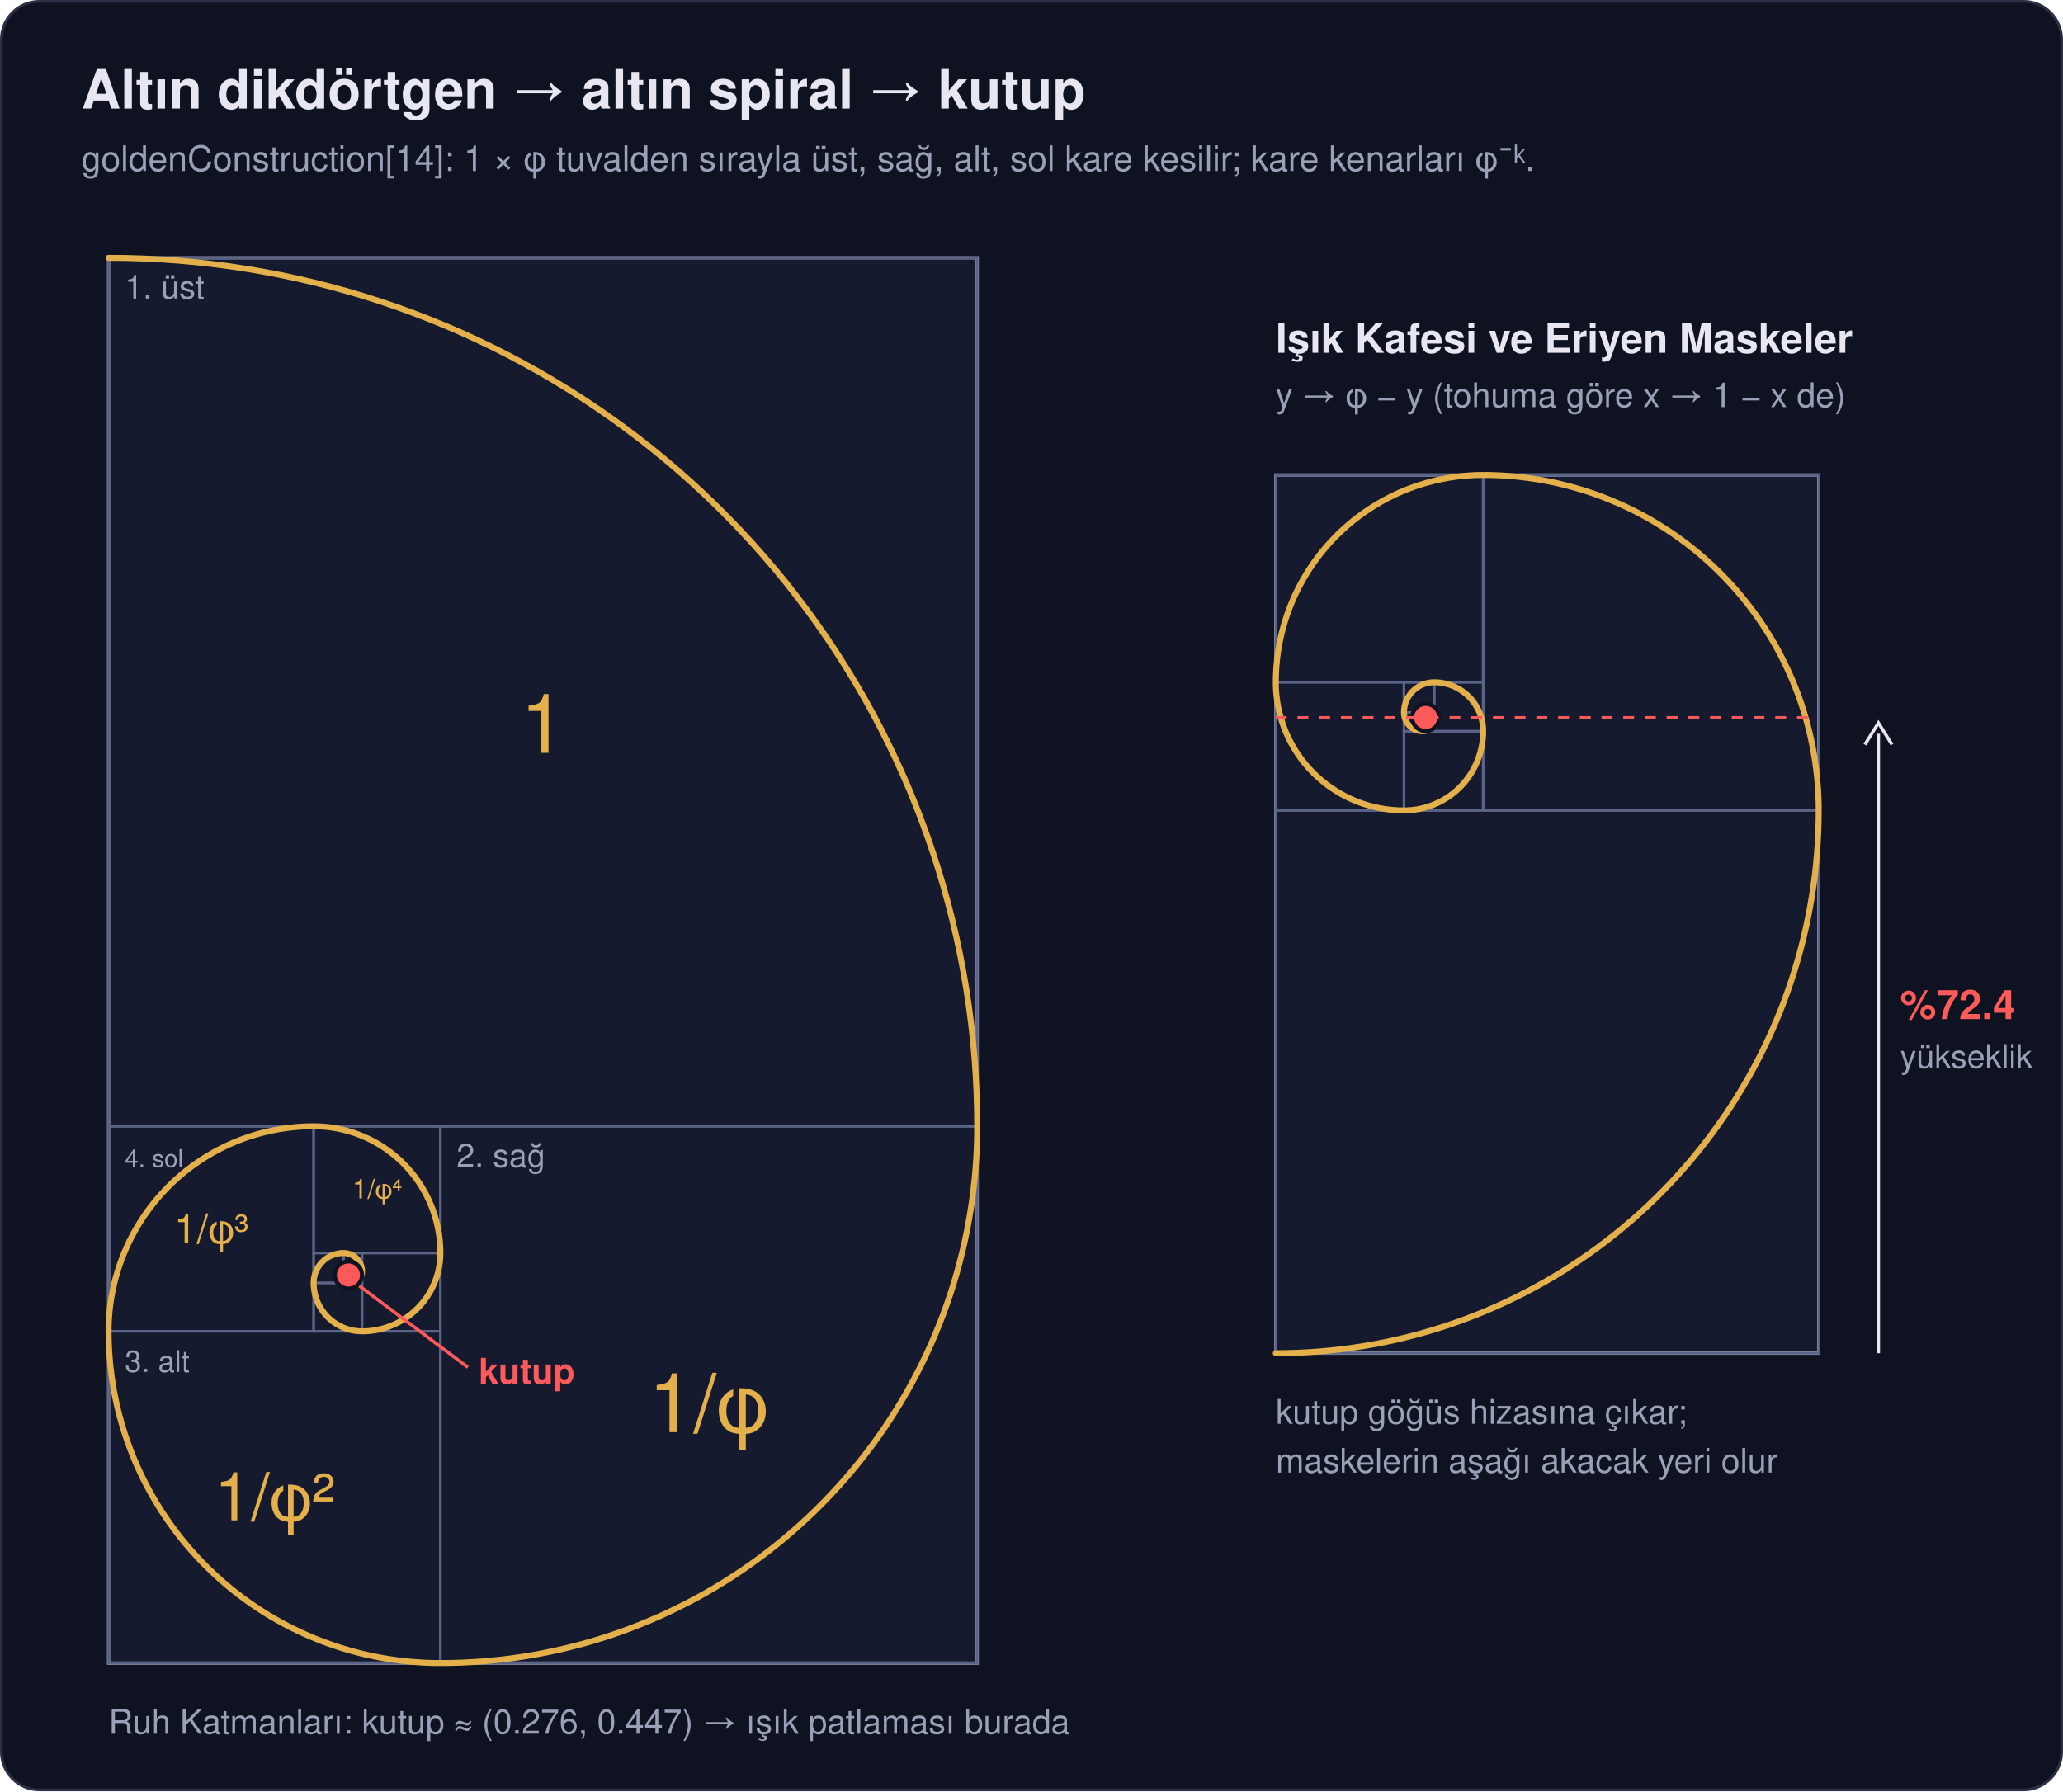
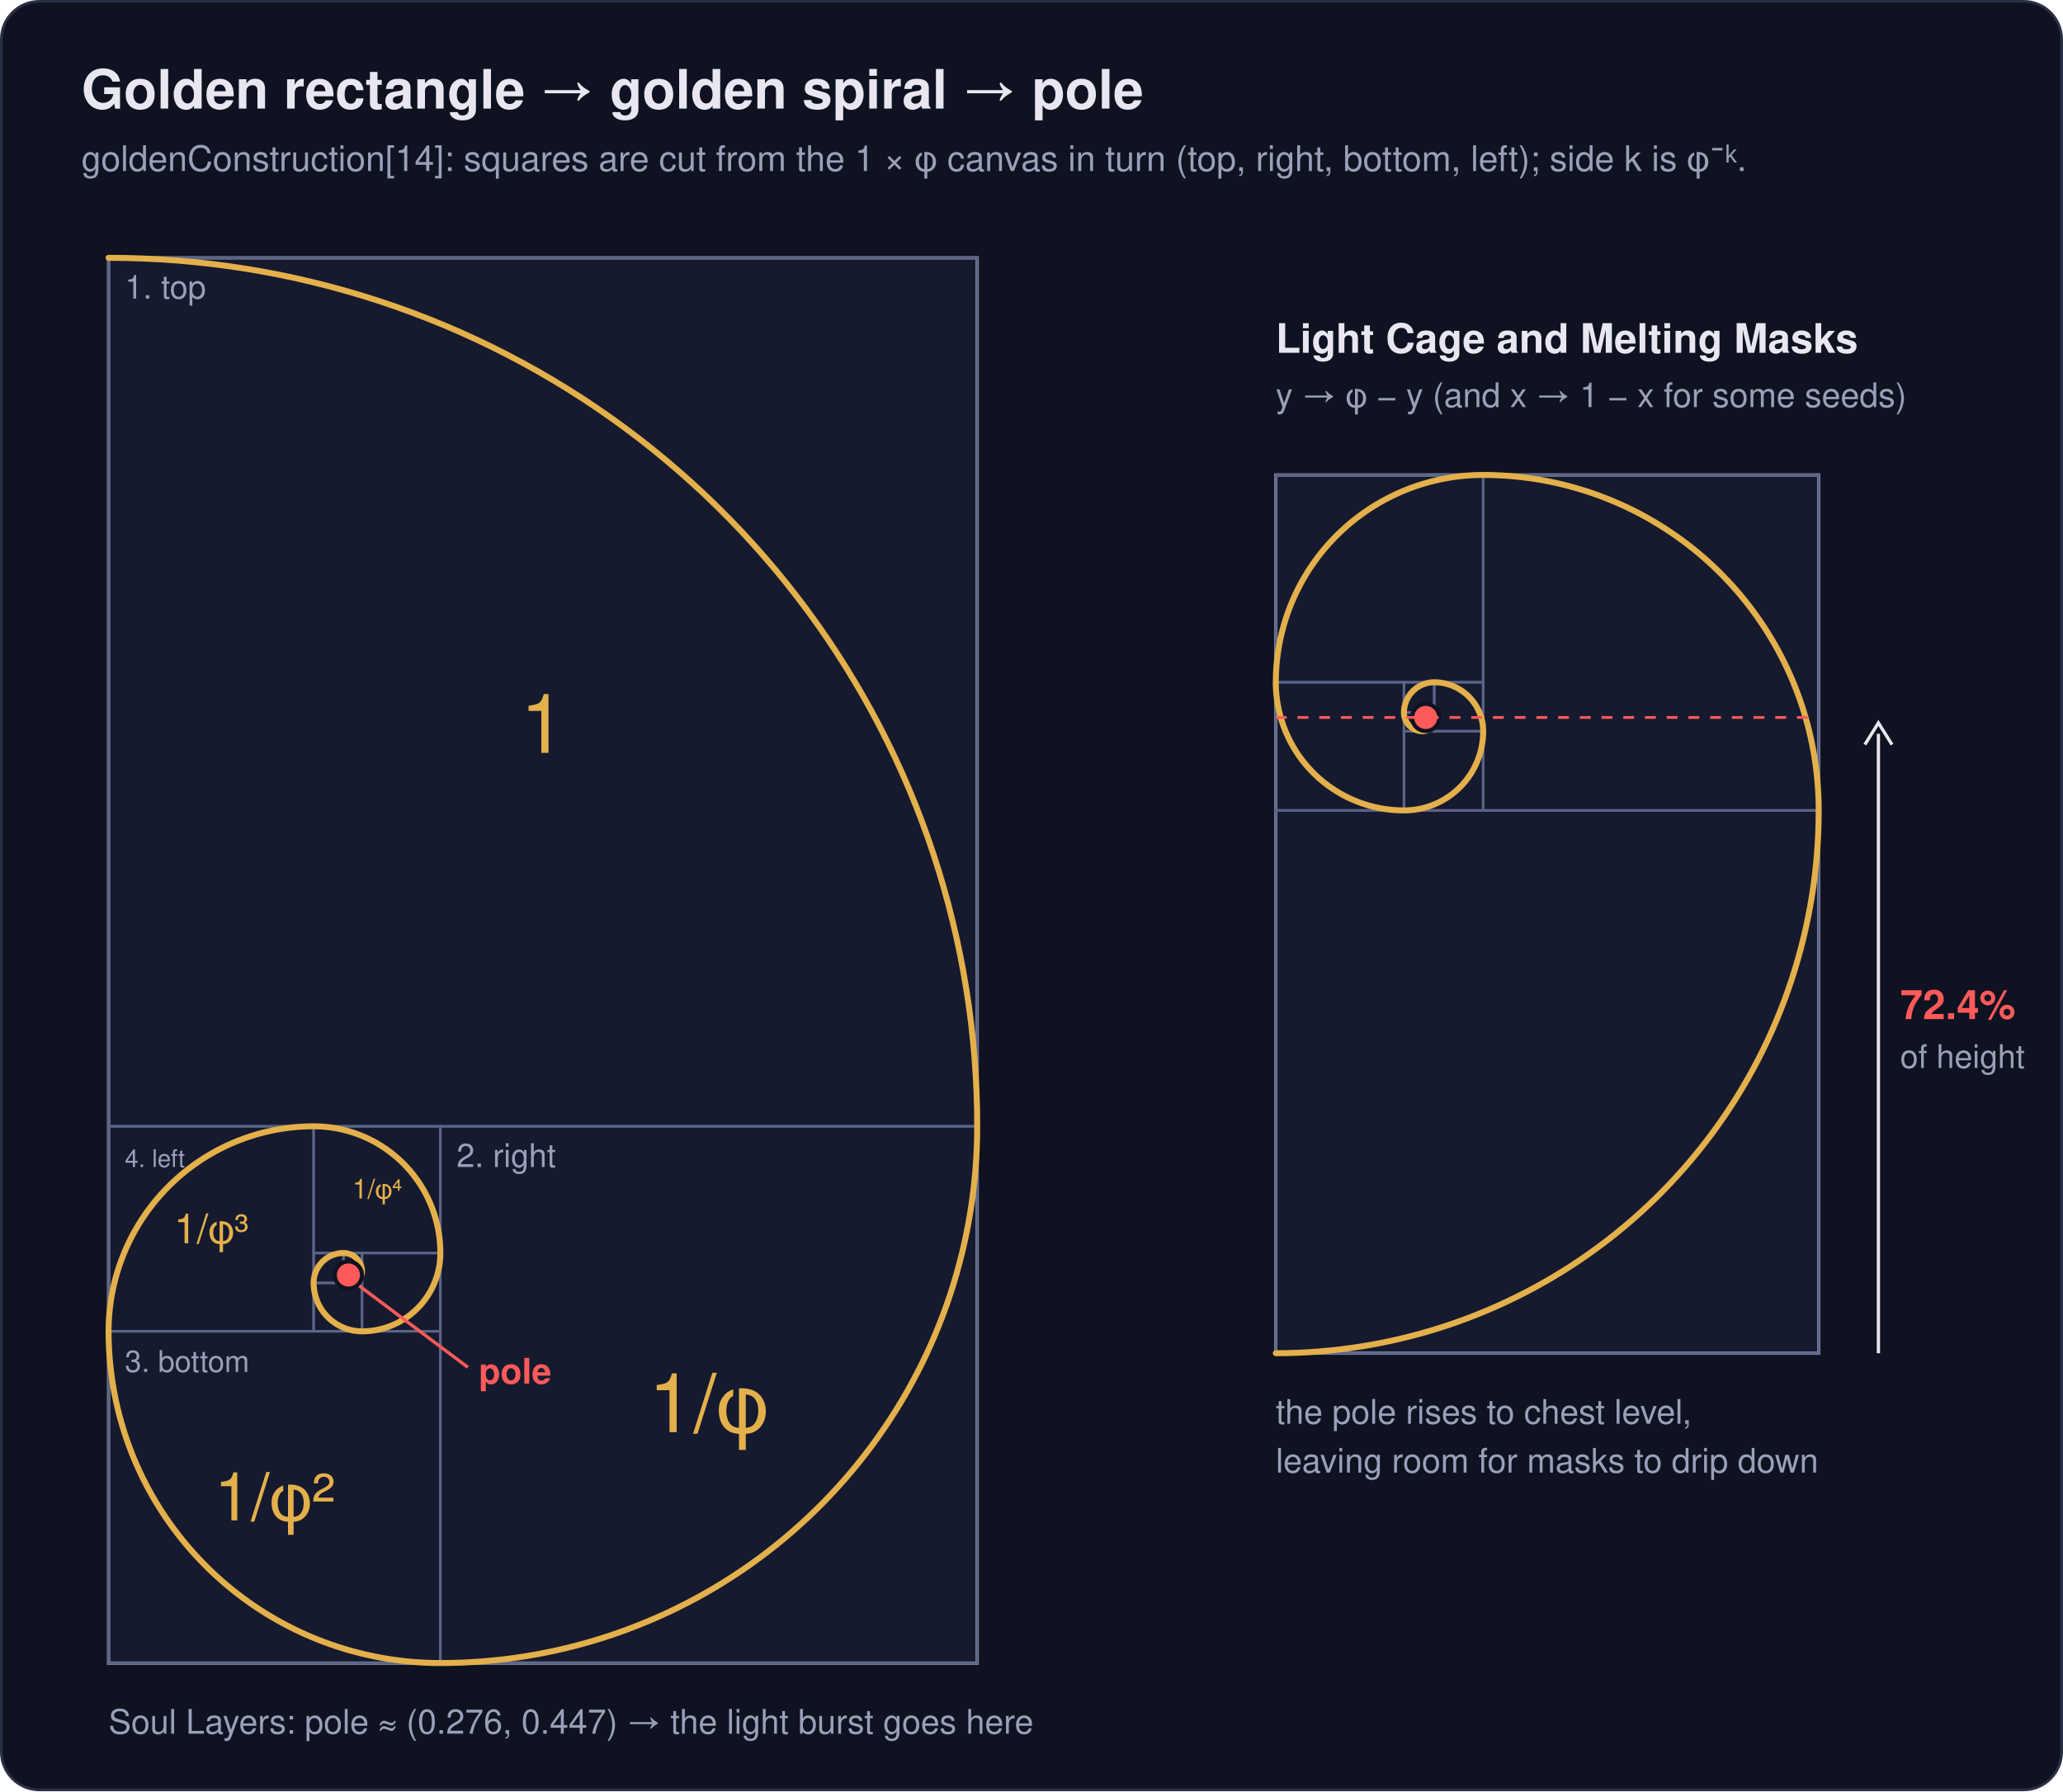
<svg xmlns="http://www.w3.org/2000/svg" width="760" height="660" viewBox="0 0 760 660" font-family="-apple-system, 'Segoe UI', Helvetica, Arial, sans-serif">
  <rect x="0.5" y="0.5" width="759" height="659" rx="14" fill="#0f1220" stroke="#2a2f45" />
-   <text x="30.0" y="40.0" font-size="20" fill="#e8e6f0" text-anchor="start" font-weight="600">Altın dikdörtgen → altın spiral → kutup</text>
-   <text x="30.0" y="63.0" font-size="13" fill="#9aa0b8" text-anchor="start">goldenConstruction[14]: 1 × φ tuvalden sırayla üst, sağ, alt, sol kare kesilir; kare kenarları φ⁻ᵏ.</text>
+   <text x="30.0" y="40.0" font-size="20" fill="#e8e6f0" text-anchor="start" font-weight="600">Golden rectangle → golden spiral → pole</text>
+   <text x="30.0" y="63.0" font-size="13" fill="#9aa0b8" text-anchor="start">goldenConstruction[14]: squares are cut from the 1 × φ canvas in turn (top, right, bottom, left); side k is φ⁻ᵏ.</text>
  <rect x="40" y="95" width="320.0" height="517.8" fill="#161a2e" stroke="#9aa0b8" stroke-width="1.2" />
  <rect x="40.00" y="95.00" width="320.00" height="320.00" fill="none" stroke="#5a6488" stroke-width="0.9" />
  <text x="200.0" y="277.4" font-size="30" fill="#e3b04b" text-anchor="middle">1</text>
-   <text x="46.0" y="110.0" font-size="12" fill="#9aa0b8" text-anchor="start">1. üst</text>
+   <text x="46.0" y="110.0" font-size="12" fill="#9aa0b8" text-anchor="start">1. top</text>
  <rect x="162.23" y="415.00" width="197.77" height="197.77" fill="none" stroke="#5a6488" stroke-width="0.9" />
  <text x="261.1" y="527.7" font-size="30" fill="#e3b04b" text-anchor="middle">1/φ</text>
-   <text x="168.2" y="430.0" font-size="12" fill="#9aa0b8" text-anchor="start">2. sağ</text>
+   <text x="168.2" y="430.0" font-size="12" fill="#9aa0b8" text-anchor="start">2. right</text>
  <rect x="40.00" y="490.54" width="122.23" height="122.23" fill="none" stroke="#5a6488" stroke-width="0.9" />
  <text x="101.1" y="560.2" font-size="24.446" fill="#e3b04b" text-anchor="middle">1/φ²</text>
-   <text x="46.0" y="505.5" font-size="11.001" fill="#9aa0b8" text-anchor="start">3. alt</text>
+   <text x="46.0" y="505.5" font-size="11.001" fill="#9aa0b8" text-anchor="start">3. bottom</text>
  <rect x="40.00" y="415.00" width="75.54" height="75.54" fill="none" stroke="#5a6488" stroke-width="0.9" />
  <text x="77.8" y="458.1" font-size="15.108" fill="#e3b04b" text-anchor="middle">1/φ³</text>
-   <text x="46.0" y="430.0" font-size="9" fill="#9aa0b8" text-anchor="start">4. sol</text>
+   <text x="46.0" y="430.0" font-size="9" fill="#9aa0b8" text-anchor="start">4. left</text>
  <rect x="115.54" y="415.00" width="46.69" height="46.69" fill="none" stroke="#5a6488" stroke-width="0.9" />
  <text x="138.9" y="441.6" font-size="10" fill="#e3b04b" text-anchor="middle">1/φ⁴</text>
  <rect x="133.37" y="461.69" width="28.85" height="28.85" fill="none" stroke="#5a6488" stroke-width="0.9" />
  <rect x="115.54" y="472.71" width="17.83" height="17.83" fill="none" stroke="#5a6488" stroke-width="0.9" />
  <rect x="115.54" y="461.69" width="11.02" height="11.02" fill="none" stroke="#5a6488" stroke-width="0.9" />
  <rect x="126.56" y="461.69" width="6.81" height="6.81" fill="none" stroke="#5a6488" stroke-width="0.9" />
  <rect x="129.16" y="468.50" width="4.21" height="4.21" fill="none" stroke="#5a6488" stroke-width="0.9" />
  <rect x="126.56" y="470.11" width="2.60" height="2.60" fill="none" stroke="#5a6488" stroke-width="0.9" />
  <rect x="126.56" y="468.50" width="1.61" height="1.61" fill="none" stroke="#5a6488" stroke-width="0.9" />
  <rect x="128.17" y="468.50" width="0.99" height="0.99" fill="none" stroke="#5a6488" stroke-width="0.9" />
  <rect x="128.55" y="469.49" width="0.61" height="0.61" fill="none" stroke="#5a6488" stroke-width="0.9" />
  <polyline points="40.00,95.00 46.36,95.06 52.72,95.25 59.08,95.57 65.42,96.01 71.76,96.58 78.09,97.27 84.40,98.09 90.69,99.04 96.96,100.11 103.21,101.30 109.43,102.62 115.63,104.07 121.80,105.63 127.93,107.32 134.03,109.13 140.09,111.06 146.12,113.11 152.10,115.28 158.04,117.57 163.93,119.97 169.77,122.49 175.56,125.13 181.29,127.88 186.98,130.75 192.60,133.73 198.16,136.82 203.66,140.02 209.09,143.33 214.46,146.74 219.76,150.26 224.99,153.89 230.14,157.62 235.22,161.45 240.23,165.38 245.15,169.41 249.99,173.54 254.75,177.76 259.43,182.08 264.01,186.49 268.51,190.99 272.92,195.57 277.24,200.25 281.46,205.01 285.59,209.85 289.62,214.77 293.55,219.78 297.38,224.86 301.11,230.01 304.74,235.24 308.26,240.54 311.67,245.91 314.98,251.34 318.18,256.84 321.27,262.40 324.25,268.02 327.12,273.71 329.87,279.44 332.51,285.23 335.03,291.07 337.43,296.96 339.72,302.90 341.89,308.88 343.94,314.91 345.87,320.97 347.68,327.07 349.37,333.20 350.93,339.37 352.38,345.57 353.70,351.79 354.89,358.04 355.96,364.31 356.91,370.60 357.73,376.91 358.42,383.24 358.99,389.58 359.43,395.92 359.75,402.28 359.94,408.64 360.00,415.00 360.00,415.00 359.96,418.93 359.84,422.86 359.65,426.79 359.37,430.71 359.02,434.63 358.59,438.54 358.09,442.44 357.50,446.33 356.84,450.20 356.10,454.07 355.29,457.91 354.40,461.74 353.43,465.55 352.39,469.35 351.27,473.12 350.08,476.86 348.81,480.58 347.47,484.28 346.05,487.95 344.57,491.59 343.01,495.20 341.38,498.78 339.68,502.32 337.91,505.84 336.06,509.31 334.16,512.75 332.18,516.15 330.13,519.51 328.02,522.82 325.85,526.10 323.60,529.33 321.30,532.52 318.93,535.66 316.50,538.75 314.01,541.79 311.46,544.78 308.85,547.72 306.18,550.61 303.46,553.45 300.68,556.23 297.84,558.95 294.95,561.62 292.01,564.23 289.02,566.78 285.98,569.27 282.88,571.70 279.74,574.07 276.56,576.38 273.33,578.62 270.05,580.79 266.74,582.90 263.38,584.95 259.98,586.93 256.54,588.84 253.06,590.68 249.55,592.45 246.01,594.15 242.43,595.78 238.82,597.34 235.18,598.82 231.51,600.24 227.81,601.58 224.09,602.85 220.34,604.04 216.57,605.16 212.78,606.20 208.97,607.17 205.14,608.06 201.29,608.87 197.43,609.61 193.56,610.27 189.67,610.86 185.77,611.37 181.86,611.79 177.94,612.15 174.02,612.42 170.09,612.61 166.16,612.73 162.23,612.77 162.23,612.77 159.80,612.75 157.37,612.67 154.94,612.55 152.52,612.38 150.10,612.17 147.68,611.90 145.27,611.59 142.87,611.23 140.47,610.82 138.09,610.36 135.71,609.86 133.34,609.31 130.99,608.71 128.64,608.07 126.31,607.37 124.00,606.64 121.70,605.85 119.41,605.03 117.14,604.15 114.89,603.23 112.66,602.27 110.45,601.26 108.26,600.21 106.09,599.12 103.94,597.98 101.82,596.80 99.72,595.58 97.64,594.31 95.59,593.01 93.57,591.66 91.57,590.28 89.60,588.85 87.66,587.39 85.75,585.89 83.87,584.35 82.02,582.77 80.20,581.16 78.42,579.51 76.66,577.83 74.95,576.11 73.26,574.35 71.61,572.57 70.00,570.75 68.42,568.90 66.88,567.02 65.38,565.11 63.92,563.17 62.49,561.20 61.11,559.20 59.76,557.18 58.46,555.13 57.19,553.05 55.97,550.95 54.79,548.83 53.66,546.68 52.56,544.51 51.51,542.32 50.50,540.11 49.54,537.88 48.62,535.63 47.75,533.36 46.92,531.08 46.13,528.77 45.40,526.46 44.71,524.13 44.06,521.79 43.46,519.43 42.91,517.06 42.41,514.69 41.95,512.30 41.54,509.90 41.18,507.50 40.87,505.09 40.60,502.67 40.39,500.25 40.22,497.83 40.10,495.40 40.02,492.97 40.00,490.54 40.00,490.54 40.01,489.04 40.06,487.54 40.13,486.04 40.24,484.54 40.37,483.04 40.54,481.55 40.73,480.06 40.95,478.58 41.21,477.10 41.49,475.62 41.80,474.15 42.14,472.69 42.51,471.23 42.91,469.78 43.34,468.34 43.79,466.91 44.27,465.49 44.79,464.08 45.33,462.68 45.89,461.29 46.49,459.91 47.11,458.54 47.76,457.19 48.44,455.85 49.14,454.52 49.87,453.21 50.63,451.91 51.41,450.62 52.21,449.36 53.05,448.11 53.90,446.87 54.78,445.65 55.69,444.46 56.61,443.27 57.57,442.11 58.54,440.97 59.54,439.85 60.56,438.74 61.60,437.66 62.66,436.60 63.74,435.56 64.85,434.54 65.97,433.54 67.11,432.57 68.27,431.61 69.46,430.69 70.65,429.78 71.87,428.90 73.11,428.05 74.36,427.21 75.62,426.41 76.91,425.63 78.21,424.87 79.52,424.14 80.85,423.44 82.19,422.76 83.54,422.11 84.91,421.49 86.29,420.89 87.68,420.33 89.08,419.79 90.49,419.27 91.91,418.79 93.34,418.34 94.78,417.91 96.23,417.51 97.69,417.14 99.15,416.80 100.62,416.49 102.10,416.21 103.58,415.95 105.06,415.73 106.55,415.54 108.04,415.37 109.54,415.24 111.04,415.13 112.54,415.06 114.04,415.01 115.54,415.00 115.54,415.00 116.47,415.01 117.40,415.04 118.33,415.08 119.25,415.15 120.18,415.23 121.10,415.33 122.02,415.45 122.94,415.59 123.85,415.75 124.76,415.92 125.67,416.11 126.58,416.32 127.48,416.55 128.37,416.80 129.26,417.06 130.15,417.34 131.02,417.64 131.90,417.96 132.76,418.29 133.62,418.64 134.47,419.01 135.32,419.40 136.16,419.80 136.99,420.22 137.81,420.65 138.62,421.10 139.42,421.57 140.21,422.05 141.00,422.55 141.77,423.06 142.53,423.59 143.28,424.14 144.02,424.69 144.75,425.27 145.47,425.86 146.18,426.46 146.87,427.07 147.56,427.70 148.22,428.35 148.88,429.00 149.52,429.67 150.15,430.36 150.77,431.05 151.37,431.76 151.96,432.47 152.53,433.20 153.09,433.95 153.64,434.70 154.17,435.46 154.68,436.23 155.18,437.02 155.66,437.81 156.13,438.61 156.58,439.42 157.01,440.24 157.43,441.07 157.83,441.91 158.22,442.75 158.59,443.61 158.94,444.47 159.27,445.33 159.59,446.20 159.89,447.08 160.17,447.97 160.43,448.86 160.68,449.75 160.91,450.65 161.12,451.56 161.31,452.47 161.48,453.38 161.64,454.29 161.78,455.21 161.90,456.13 162.00,457.05 162.08,457.98 162.15,458.90 162.19,459.83 162.22,460.76 162.23,461.69 162.23,461.69 162.22,462.26 162.21,462.83 162.18,463.41 162.14,463.98 162.09,464.55 162.02,465.12 161.95,465.69 161.86,466.26 161.77,466.82 161.66,467.39 161.54,467.95 161.41,468.51 161.27,469.06 161.12,469.62 160.96,470.17 160.78,470.71 160.60,471.26 160.40,471.80 160.19,472.33 159.98,472.86 159.75,473.39 159.51,473.91 159.26,474.43 159.01,474.94 158.74,475.45 158.46,475.95 158.17,476.44 157.87,476.93 157.56,477.42 157.25,477.90 156.92,478.37 156.58,478.83 156.24,479.29 155.88,479.74 155.52,480.19 155.15,480.62 154.77,481.05 154.38,481.47 153.98,481.89 153.57,482.29 153.16,482.69 152.74,483.08 152.31,483.46 151.87,483.83 151.43,484.20 150.98,484.55 150.52,484.90 150.06,485.23 149.58,485.56 149.11,485.88 148.62,486.18 148.13,486.48 147.64,486.77 147.13,487.05 146.63,487.32 146.12,487.58 145.60,487.82 145.08,488.06 144.55,488.29 144.02,488.51 143.48,488.71 142.94,488.91 142.40,489.09 141.85,489.27 141.30,489.43 140.75,489.58 140.19,489.72 139.64,489.85 139.07,489.97 138.51,490.08 137.95,490.18 137.38,490.26 136.81,490.34 136.24,490.40 135.67,490.45 135.09,490.49 134.52,490.52 133.95,490.54 133.37,490.54 133.37,490.54 133.02,490.54 132.67,490.53 132.31,490.51 131.96,490.49 131.60,490.45 131.25,490.41 130.90,490.37 130.55,490.32 130.20,490.26 129.85,490.19 129.51,490.12 129.16,490.04 128.82,489.95 128.47,489.86 128.13,489.75 127.80,489.65 127.46,489.53 127.13,489.41 126.80,489.28 126.47,489.15 126.14,489.01 125.82,488.86 125.50,488.71 125.18,488.55 124.87,488.38 124.56,488.21 124.25,488.03 123.95,487.85 123.65,487.66 123.36,487.46 123.07,487.26 122.78,487.05 122.50,486.84 122.22,486.62 121.94,486.39 121.67,486.16 121.41,485.93 121.15,485.69 120.89,485.44 120.64,485.19 120.39,484.94 120.15,484.68 119.92,484.41 119.69,484.14 119.46,483.87 119.24,483.59 119.03,483.31 118.82,483.02 118.62,482.73 118.43,482.43 118.23,482.13 118.05,481.83 117.87,481.52 117.70,481.21 117.53,480.90 117.37,480.58 117.22,480.26 117.07,479.94 116.93,479.61 116.80,479.29 116.67,478.96 116.55,478.62 116.44,478.29 116.33,477.95 116.23,477.61 116.13,477.27 116.05,476.92 115.97,476.58 115.89,476.23 115.83,475.88 115.77,475.53 115.71,475.18 115.67,474.83 115.63,474.48 115.60,474.13 115.57,473.77 115.56,473.42 115.55,473.06 115.54,472.71 115.54,472.71 115.54,472.49 115.55,472.27 115.56,472.05 115.58,471.83 115.60,471.61 115.62,471.40 115.65,471.18 115.68,470.96 115.72,470.75 115.76,470.53 115.80,470.32 115.85,470.10 115.91,469.89 115.97,469.68 116.03,469.47 116.09,469.26 116.17,469.05 116.24,468.85 116.32,468.64 116.40,468.44 116.49,468.24 116.58,468.04 116.67,467.84 116.77,467.65 116.88,467.45 116.98,467.26 117.09,467.07 117.21,466.88 117.32,466.70 117.45,466.52 117.57,466.34 117.70,466.16 117.83,465.98 117.97,465.81 118.10,465.64 118.25,465.48 118.39,465.31 118.54,465.15 118.69,464.99 118.85,464.84 119.01,464.69 119.17,464.54 119.33,464.39 119.50,464.25 119.67,464.11 119.84,463.98 120.01,463.84 120.19,463.72 120.37,463.59 120.55,463.47 120.74,463.35 120.93,463.24 121.12,463.13 121.31,463.02 121.50,462.92 121.70,462.82 121.89,462.73 122.09,462.63 122.29,462.55 122.50,462.46 122.70,462.39 122.91,462.31 123.12,462.24 123.32,462.17 123.53,462.11 123.75,462.05 123.96,462.00 124.17,461.95 124.39,461.90 124.60,461.86 124.82,461.83 125.03,461.79 125.25,461.77 125.47,461.74 125.69,461.72 125.91,461.71 126.12,461.70 126.34,461.69 126.56,461.69 126.56,461.69 126.70,461.69 126.83,461.69 126.97,461.70 127.10,461.71 127.24,461.72 127.37,461.74 127.51,461.75 127.64,461.77 127.78,461.80 127.91,461.82 128.04,461.85 128.17,461.88 128.30,461.91 128.43,461.95 128.56,461.99 128.69,462.03 128.82,462.07 128.95,462.12 129.08,462.17 129.20,462.22 129.33,462.27 129.45,462.33 129.57,462.39 129.69,462.45 129.81,462.51 129.93,462.58 130.05,462.65 130.16,462.72 130.28,462.79 130.39,462.86 130.50,462.94 130.61,463.02 130.72,463.10 130.83,463.19 130.93,463.27 131.03,463.36 131.13,463.45 131.23,463.54 131.33,463.63 131.43,463.73 131.52,463.83 131.61,463.93 131.70,464.03 131.79,464.13 131.88,464.24 131.96,464.34 132.04,464.45 132.12,464.56 132.20,464.67 132.27,464.79 132.35,464.90 132.42,465.02 132.48,465.13 132.55,465.25 132.61,465.37 132.67,465.49 132.73,465.61 132.79,465.74 132.84,465.86 132.89,465.99 132.94,466.11 132.99,466.24 133.03,466.37 133.07,466.50 133.11,466.63 133.15,466.76 133.18,466.89 133.21,467.02 133.24,467.15 133.27,467.29 133.29,467.42 133.31,467.55 133.33,467.69 133.34,467.82 133.35,467.96 133.36,468.09 133.37,468.23 133.37,468.36 133.37,468.50 133.37,468.50 133.37,468.58 133.37,468.67 133.37,468.75 133.36,468.83 133.35,468.92 133.34,469.00 133.33,469.08 133.32,469.17 133.31,469.25 133.29,469.33 133.27,469.41 133.26,469.49 133.23,469.58 133.21,469.66 133.19,469.74 133.16,469.82 133.14,469.90 133.11,469.97 133.08,470.05 133.05,470.13 133.01,470.21 132.98,470.28 132.94,470.36 132.90,470.43 132.87,470.51 132.82,470.58 132.78,470.65 132.74,470.72 132.69,470.79 132.65,470.86 132.60,470.93 132.55,471.00 132.50,471.07 132.45,471.13 132.40,471.20 132.34,471.26 132.29,471.32 132.23,471.39 132.17,471.45 132.11,471.51 132.05,471.56 131.99,471.62 131.93,471.68 131.86,471.73 131.80,471.78 131.73,471.83 131.67,471.88 131.60,471.93 131.53,471.98 131.46,472.03 131.39,472.07 131.32,472.12 131.25,472.16 131.17,472.20 131.10,472.24 131.02,472.28 130.95,472.31 130.87,472.35 130.80,472.38 130.72,472.41 130.64,472.44 130.56,472.47 130.48,472.50 130.40,472.52 130.32,472.55 130.24,472.57 130.16,472.59 130.08,472.61 130.00,472.63 129.91,472.64 129.83,472.66 129.75,472.67 129.67,472.68 129.58,472.69 129.50,472.70 129.42,472.70 129.33,472.71 129.25,472.71 129.16,472.71 129.16,472.71 129.11,472.71 129.06,472.71 129.01,472.70 128.96,472.70 128.91,472.70 128.86,472.69 128.80,472.68 128.75,472.68 128.70,472.67 128.65,472.66 128.60,472.65 128.55,472.64 128.50,472.62 128.45,472.61 128.40,472.59 128.35,472.58 128.30,472.56 128.25,472.54 128.21,472.53 128.16,472.51 128.11,472.49 128.06,472.46 128.02,472.44 127.97,472.42 127.92,472.39 127.88,472.37 127.83,472.34 127.79,472.32 127.75,472.29 127.70,472.26 127.66,472.23 127.62,472.20 127.58,472.17 127.54,472.14 127.50,472.10 127.46,472.07 127.42,472.04 127.38,472.00 127.34,471.96 127.31,471.93 127.27,471.89 127.24,471.85 127.20,471.81 127.17,471.77 127.14,471.73 127.10,471.69 127.07,471.65 127.04,471.61 127.01,471.57 126.98,471.53 126.96,471.48 126.93,471.44 126.90,471.39 126.88,471.35 126.85,471.30 126.83,471.26 126.81,471.21 126.79,471.16 126.77,471.11 126.75,471.07 126.73,471.02 126.71,470.97 126.69,470.92 126.68,470.87 126.66,470.82 126.65,470.77 126.64,470.72 126.63,470.67 126.61,470.62 126.60,470.57 126.60,470.52 126.59,470.47 126.58,470.42 126.58,470.37 126.57,470.31 126.57,470.26 126.57,470.21 126.56,470.16 126.56,470.11 126.56,470.11 126.56,470.07 126.56,470.04 126.57,470.01 126.57,469.98 126.57,469.95 126.57,469.92 126.58,469.88 126.58,469.85 126.59,469.82 126.59,469.79 126.60,469.76 126.61,469.73 126.62,469.70 126.63,469.67 126.63,469.63 126.64,469.60 126.65,469.57 126.67,469.54 126.68,469.51 126.69,469.48 126.70,469.45 126.71,469.43 126.73,469.40 126.74,469.37 126.76,469.34 126.77,469.31 126.79,469.28 126.81,469.26 126.82,469.23 126.84,469.20 126.86,469.18 126.88,469.15 126.90,469.13 126.92,469.10 126.94,469.08 126.96,469.05 126.98,469.03 127.00,469.00 127.02,468.98 127.05,468.96 127.07,468.94 127.09,468.91 127.12,468.89 127.14,468.87 127.17,468.85 127.19,468.83 127.22,468.81 127.24,468.79 127.27,468.78 127.29,468.76 127.32,468.74 127.35,468.73 127.38,468.71 127.40,468.69 127.43,468.68 127.46,468.66 127.49,468.65 127.52,468.64 127.55,468.62 127.58,468.61 127.61,468.60 127.64,468.59 127.67,468.58 127.70,468.57 127.73,468.56 127.76,468.55 127.79,468.54 127.82,468.54 127.85,468.53 127.88,468.52 127.92,468.52 127.95,468.51 127.98,468.51 128.01,468.51 128.04,468.50 128.08,468.50 128.11,468.50 128.14,468.50 128.17,468.50 128.17,468.50 128.19,468.50 128.21,468.50 128.23,468.50 128.25,468.50 128.27,468.50 128.29,468.51 128.31,468.51 128.33,468.51 128.35,468.51 128.37,468.52 128.39,468.52 128.41,468.53 128.43,468.53 128.44,468.54 128.46,468.54 128.48,468.55 128.50,468.56 128.52,468.56 128.54,468.57 128.56,468.58 128.57,468.58 128.59,468.59 128.61,468.60 128.63,468.61 128.65,468.62 128.66,468.63 128.68,468.64 128.70,468.65 128.71,468.66 128.73,468.67 128.75,468.68 128.76,468.69 128.78,468.71 128.79,468.72 128.81,468.73 128.82,468.74 128.84,468.76 128.85,468.77 128.87,468.78 128.88,468.80 128.89,468.81 128.91,468.83 128.92,468.84 128.93,468.86 128.95,468.87 128.96,468.89 128.97,468.90 128.98,468.92 128.99,468.93 129.00,468.95 129.01,468.97 129.03,468.98 129.04,469.00 129.04,469.02 129.05,469.04 129.06,469.05 129.07,469.07 129.08,469.09 129.09,469.11 129.09,469.13 129.10,469.14 129.11,469.16 129.12,469.18 129.12,469.20 129.13,469.22 129.13,469.24 129.14,469.26 129.14,469.28 129.15,469.30 129.15,469.32 129.15,469.34 129.16,469.35 129.16,469.37 129.16,469.39 129.16,469.41 129.16,469.43 129.16,469.45 129.16,469.47 129.16,469.49 129.16,469.49 129.16,469.50 129.16,469.52 129.16,469.53 129.16,469.54 129.16,469.55 129.16,469.57 129.16,469.58 129.16,469.59 129.16,469.60 129.15,469.61 129.15,469.63 129.15,469.64 129.14,469.65 129.14,469.66 129.14,469.67 129.13,469.68 129.13,469.70 129.13,469.71 129.12,469.72 129.12,469.73 129.11,469.74 129.11,469.75 129.10,469.76 129.10,469.77 129.09,469.79 129.08,469.80 129.08,469.81 129.07,469.82 129.07,469.83 129.06,469.84 129.05,469.85 129.04,469.86 129.04,469.87 129.03,469.88 129.02,469.89 129.01,469.90 129.01,469.90 129.00,469.91 128.99,469.92 128.98,469.93 128.97,469.94 128.96,469.95 128.95,469.96 128.94,469.96 128.94,469.97 128.93,469.98 128.92,469.99 128.91,469.99 128.90,470.00 128.89,470.01 128.88,470.01 128.86,470.02 128.85,470.03 128.84,470.03 128.83,470.04 128.82,470.04 128.81,470.05 128.80,470.05 128.79,470.06 128.78,470.06 128.77,470.07 128.75,470.07 128.74,470.08 128.73,470.08 128.72,470.08 128.71,470.09 128.70,470.09 128.68,470.09 128.67,470.09 128.66,470.10 128.65,470.10 128.64,470.10 128.62,470.10 128.61,470.10 128.60,470.11 128.59,470.11 128.58,470.11 128.56,470.11 128.55,470.11" fill="none" stroke="#e3b04b" stroke-width="2.2" stroke-linecap="round" stroke-linejoin="round" />
  <circle cx="128.36" cy="469.80" r="5" fill="#ff5a5a" stroke="#0f1220" stroke-width="1.5" />
  <line x1="132.36" y1="473.80" x2="172.36" y2="503.80" stroke="#ff5a5a" stroke-width="1.2" />
-   <text x="176.4" y="509.8" font-size="13" fill="#ff5a5a" text-anchor="start" font-weight="600">kutup</text>
-   <text x="40.0" y="638.8" font-size="12.5" fill="#9aa0b8" text-anchor="start">Ruh Katmanları: kutup ≈ (0.276, 0.447) → ışık patlaması burada</text>
-   <text x="470.0" y="130.0" font-size="15" fill="#e8e6f0" text-anchor="start" font-weight="600">Işık Kafesi ve Eriyen Maskeler</text>
-   <text x="470.0" y="150.0" font-size="12.5" fill="#9aa0b8" text-anchor="start">y → φ − y  (tohuma göre x → 1 − x de)</text>
+   <text x="176.4" y="509.8" font-size="13" fill="#ff5a5a" text-anchor="start" font-weight="600">pole</text>
+   <text x="40.0" y="638.8" font-size="12.5" fill="#9aa0b8" text-anchor="start">Soul Layers: pole ≈ (0.276, 0.447) → the light burst goes here</text>
+   <text x="470.0" y="130.0" font-size="15" fill="#e8e6f0" text-anchor="start" font-weight="600">Light Cage and Melting Masks</text>
+   <text x="470.0" y="150.0" font-size="12.5" fill="#9aa0b8" text-anchor="start">y → φ − y  (and x → 1 − x for some seeds)</text>
  <rect x="470" y="175" width="200.0" height="323.6" fill="#161a2e" stroke="#9aa0b8" stroke-width="1.2" />
  <rect x="470.00" y="298.61" width="200.00" height="200.00" fill="none" stroke="#5a6488" stroke-width="0.9" />
  <rect x="546.39" y="175.00" width="123.61" height="123.61" fill="none" stroke="#5a6488" stroke-width="0.9" />
  <rect x="470.00" y="175.00" width="76.39" height="76.39" fill="none" stroke="#5a6488" stroke-width="0.9" />
  <rect x="470.00" y="251.39" width="47.21" height="47.21" fill="none" stroke="#5a6488" stroke-width="0.9" />
  <rect x="517.21" y="269.43" width="29.18" height="29.18" fill="none" stroke="#5a6488" stroke-width="0.9" />
  <rect x="528.36" y="251.39" width="18.03" height="18.03" fill="none" stroke="#5a6488" stroke-width="0.9" />
  <rect x="517.21" y="251.39" width="11.15" height="11.15" fill="none" stroke="#5a6488" stroke-width="0.9" />
  <rect x="517.21" y="262.54" width="6.89" height="6.89" fill="none" stroke="#5a6488" stroke-width="0.9" />
  <rect x="524.10" y="265.17" width="4.26" height="4.26" fill="none" stroke="#5a6488" stroke-width="0.9" />
  <rect x="525.73" y="262.54" width="2.63" height="2.63" fill="none" stroke="#5a6488" stroke-width="0.9" />
  <rect x="524.10" y="262.54" width="1.63" height="1.63" fill="none" stroke="#5a6488" stroke-width="0.9" />
  <rect x="524.10" y="264.16" width="1.00" height="1.00" fill="none" stroke="#5a6488" stroke-width="0.9" />
  <rect x="525.11" y="264.55" width="0.62" height="0.62" fill="none" stroke="#5a6488" stroke-width="0.9" />
  <rect x="525.34" y="264.16" width="0.38" height="0.38" fill="none" stroke="#5a6488" stroke-width="0.9" />
  <polyline points="470.00,498.61 473.98,498.57 477.95,498.45 481.92,498.25 485.89,497.97 489.85,497.62 493.80,497.19 497.75,496.67 501.68,496.08 505.60,495.41 509.51,494.67 513.40,493.84 517.27,492.94 521.12,491.96 524.96,490.91 528.77,489.78 532.56,488.57 536.32,487.29 540.06,485.93 543.77,484.50 547.45,483.00 551.11,481.42 554.72,479.77 558.31,478.05 561.86,476.26 565.37,474.40 568.85,472.47 572.29,470.47 575.68,468.40 579.04,466.27 582.35,464.07 585.62,461.80 588.84,459.47 592.02,457.08 595.14,454.62 598.22,452.10 601.25,449.52 604.22,446.88 607.14,444.18 610.01,441.43 612.82,438.62 615.58,435.75 618.27,432.83 620.91,429.85 623.49,426.83 626.01,423.75 628.47,420.62 630.86,417.45 633.19,414.23 635.46,410.96 637.66,407.65 639.80,404.29 641.86,400.89 643.86,397.46 645.80,393.98 647.66,390.47 649.45,386.92 651.17,383.33 652.82,379.71 654.39,376.06 655.90,372.38 657.33,368.67 658.68,364.93 659.96,361.17 661.17,357.38 662.30,353.56 663.36,349.73 664.33,345.88 665.24,342.00 666.06,338.11 666.81,334.21 667.48,330.29 668.07,326.35 668.58,322.41 669.01,318.46 669.37,314.50 669.64,310.53 669.84,306.56 669.96,302.58 670.00,298.61 670.00,298.61 669.98,296.15 669.90,293.69 669.78,291.24 669.61,288.79 669.39,286.34 669.12,283.90 668.80,281.46 668.44,279.03 668.03,276.61 667.56,274.19 667.06,271.79 666.50,269.39 665.89,267.01 665.24,264.64 664.54,262.28 663.80,259.94 663.01,257.62 662.17,255.31 661.28,253.01 660.35,250.74 659.38,248.48 658.36,246.24 657.30,244.03 656.19,241.83 655.04,239.66 653.85,237.51 652.61,235.39 651.33,233.29 650.01,231.22 648.65,229.17 647.25,227.15 645.81,225.16 644.33,223.20 642.81,221.27 641.26,219.36 639.66,217.49 638.03,215.65 636.36,213.85 634.66,212.08 632.92,210.34 631.15,208.64 629.35,206.97 627.51,205.34 625.64,203.74 623.73,202.19 621.80,200.67 619.84,199.19 617.85,197.75 615.83,196.35 613.78,194.99 611.71,193.67 609.61,192.39 607.49,191.15 605.34,189.96 603.17,188.81 600.97,187.70 598.76,186.64 596.52,185.62 594.26,184.65 591.99,183.72 589.69,182.83 587.38,181.99 585.06,181.20 582.72,180.46 580.36,179.76 577.99,179.11 575.61,178.50 573.21,177.94 570.81,177.44 568.39,176.97 565.97,176.56 563.54,176.20 561.10,175.88 558.66,175.61 556.21,175.39 553.76,175.22 551.31,175.10 548.85,175.02 546.39,175.00 546.39,175.00 544.87,175.02 543.36,175.06 541.84,175.14 540.32,175.24 538.81,175.38 537.30,175.54 535.79,175.74 534.29,175.96 532.80,176.22 531.30,176.51 529.82,176.82 528.34,177.16 526.87,177.54 525.40,177.94 523.95,178.37 522.50,178.83 521.06,179.32 519.63,179.84 518.21,180.39 516.81,180.96 515.41,181.56 514.03,182.19 512.66,182.85 511.31,183.53 509.96,184.25 508.64,184.98 507.32,185.75 506.03,186.54 504.74,187.35 503.48,188.19 502.23,189.06 501.00,189.95 499.79,190.86 498.59,191.80 497.42,192.76 496.26,193.75 495.13,194.76 494.01,195.79 492.91,196.84 491.84,197.91 490.79,199.01 489.76,200.13 488.75,201.26 487.76,202.42 486.80,203.59 485.86,204.79 484.95,206.00 484.06,207.23 483.19,208.48 482.35,209.74 481.54,211.03 480.75,212.32 479.98,213.64 479.25,214.96 478.53,216.31 477.85,217.66 477.19,219.03 476.56,220.41 475.96,221.81 475.39,223.21 474.84,224.63 474.32,226.06 473.83,227.50 473.37,228.95 472.94,230.40 472.54,231.87 472.16,233.34 471.82,234.82 471.51,236.30 471.22,237.80 470.96,239.29 470.74,240.79 470.54,242.30 470.38,243.81 470.24,245.32 470.14,246.84 470.06,248.36 470.02,249.87 470.00,251.39 470.00,251.39 470.01,252.33 470.04,253.27 470.08,254.21 470.15,255.14 470.23,256.08 470.34,257.01 470.46,257.94 470.60,258.87 470.75,259.80 470.93,260.72 471.12,261.64 471.34,262.55 471.57,263.46 471.82,264.37 472.08,265.27 472.37,266.16 472.67,267.05 472.99,267.93 473.33,268.81 473.68,269.68 474.06,270.54 474.45,271.39 474.85,272.24 475.27,273.08 475.71,273.91 476.17,274.73 476.64,275.54 477.13,276.34 477.63,277.13 478.15,277.92 478.69,278.69 479.24,279.45 479.80,280.20 480.38,280.94 480.98,281.66 481.59,282.38 482.21,283.08 482.85,283.77 483.50,284.44 484.16,285.11 484.84,285.76 485.53,286.40 486.23,287.02 486.95,287.63 487.67,288.22 488.41,288.80 489.16,289.37 489.92,289.92 490.69,290.45 491.47,290.97 492.27,291.48 493.07,291.96 493.88,292.44 494.70,292.89 495.53,293.33 496.37,293.76 497.21,294.16 498.07,294.55 498.93,294.92 499.80,295.28 500.67,295.62 501.56,295.94 502.45,296.24 503.34,296.52 504.24,296.79 505.15,297.04 506.05,297.27 506.97,297.48 507.89,297.68 508.81,297.85 509.74,298.01 510.66,298.15 511.59,298.27 512.53,298.37 513.46,298.46 514.40,298.52 515.34,298.57 516.27,298.60 517.21,298.61 517.21,298.61 517.79,298.60 518.37,298.58 518.95,298.55 519.53,298.51 520.11,298.46 520.69,298.40 521.26,298.32 521.84,298.24 522.41,298.14 522.98,298.03 523.54,297.91 524.11,297.78 524.67,297.64 525.23,297.48 525.79,297.32 526.34,297.14 526.89,296.96 527.44,296.76 527.98,296.55 528.51,296.33 529.05,296.10 529.57,295.86 530.10,295.61 530.62,295.35 531.13,295.08 531.64,294.79 532.14,294.50 532.63,294.20 533.12,293.89 533.61,293.57 534.08,293.24 534.55,292.90 535.02,292.55 535.47,292.19 535.92,291.82 536.36,291.45 536.80,291.06 537.22,290.67 537.64,290.26 538.05,289.85 538.45,289.44 538.85,289.01 539.23,288.58 539.61,288.13 539.98,287.69 540.33,287.23 540.68,286.77 541.02,286.30 541.35,285.82 541.68,285.34 541.99,284.85 542.29,284.35 542.58,283.85 542.86,283.34 543.13,282.83 543.39,282.31 543.65,281.79 543.89,281.26 544.12,280.73 544.34,280.19 544.54,279.65 544.74,279.10 544.93,278.55 545.10,278.00 545.27,277.45 545.42,276.89 545.57,276.32 545.70,275.76 545.82,275.19 545.93,274.62 546.02,274.05 546.11,273.48 546.19,272.90 546.25,272.32 546.30,271.75 546.34,271.17 546.37,270.59 546.39,270.01 546.39,269.43 546.39,269.43 546.39,269.07 546.38,268.71 546.36,268.35 546.34,267.99 546.30,267.64 546.27,267.28 546.22,266.93 546.17,266.57 546.11,266.22 546.04,265.86 545.96,265.51 545.88,265.16 545.79,264.82 545.70,264.47 545.60,264.13 545.49,263.79 545.37,263.45 545.25,263.11 545.12,262.78 544.99,262.44 544.84,262.11 544.70,261.79 544.54,261.46 544.38,261.14 544.21,260.83 544.04,260.51 543.86,260.20 543.67,259.90 543.48,259.60 543.28,259.30 543.07,259.00 542.86,258.71 542.65,258.43 542.43,258.14 542.20,257.87 541.97,257.59 541.73,257.32 541.49,257.06 541.24,256.80 540.98,256.55 540.73,256.30 540.46,256.06 540.19,255.82 539.92,255.59 539.64,255.36 539.36,255.14 539.08,254.92 538.78,254.71 538.49,254.51 538.19,254.31 537.89,254.12 537.58,253.93 537.27,253.75 536.96,253.58 536.64,253.41 536.32,253.25 536.00,253.09 535.67,252.94 535.34,252.80 535.01,252.66 534.68,252.54 534.34,252.41 534.00,252.30 533.66,252.19 533.31,252.09 532.97,251.99 532.62,251.90 532.27,251.82 531.92,251.75 531.57,251.68 531.22,251.62 530.86,251.57 530.51,251.52 530.15,251.48 529.79,251.45 529.43,251.43 529.08,251.41 528.72,251.40 528.36,251.39 528.36,251.39 528.14,251.40 527.92,251.40 527.69,251.41 527.47,251.43 527.25,251.45 527.03,251.47 526.81,251.50 526.59,251.53 526.38,251.57 526.16,251.61 525.94,251.66 525.73,251.71 525.51,251.76 525.30,251.82 525.08,251.89 524.87,251.95 524.66,252.02 524.45,252.10 524.25,252.18 524.04,252.26 523.84,252.35 523.64,252.44 523.44,252.54 523.24,252.64 523.04,252.74 522.85,252.85 522.66,252.96 522.47,253.08 522.28,253.20 522.10,253.32 521.92,253.44 521.74,253.57 521.56,253.71 521.39,253.84 521.21,253.98 521.05,254.13 520.88,254.28 520.72,254.43 520.56,254.58 520.40,254.74 520.25,254.90 520.10,255.06 519.95,255.22 519.81,255.39 519.66,255.56 519.53,255.74 519.39,255.92 519.26,256.10 519.14,256.28 519.02,256.46 518.90,256.65 518.78,256.84 518.67,257.03 518.56,257.22 518.46,257.42 518.36,257.62 518.26,257.82 518.17,258.02 518.08,258.22 518.00,258.43 517.92,258.63 517.84,258.84 517.77,259.05 517.71,259.26 517.64,259.48 517.58,259.69 517.53,259.90 517.48,260.12 517.43,260.34 517.39,260.55 517.35,260.77 517.32,260.99 517.29,261.21 517.27,261.43 517.25,261.65 517.23,261.87 517.22,262.10 517.22,262.32 517.21,262.54 517.21,262.54 517.21,262.68 517.22,262.81 517.23,262.95 517.24,263.09 517.25,263.22 517.26,263.36 517.28,263.49 517.30,263.63 517.32,263.76 517.35,263.90 517.38,264.03 517.41,264.17 517.44,264.30 517.48,264.43 517.52,264.56 517.56,264.69 517.60,264.82 517.65,264.95 517.70,265.08 517.75,265.21 517.81,265.33 517.86,265.46 517.92,265.58 517.98,265.70 518.05,265.82 518.11,265.94 518.18,266.06 518.25,266.18 518.33,266.29 518.40,266.41 518.48,266.52 518.56,266.63 518.64,266.74 518.73,266.85 518.82,266.95 518.90,267.06 519.00,267.16 519.09,267.26 519.18,267.36 519.28,267.46 519.38,267.55 519.48,267.65 519.58,267.74 519.69,267.83 519.79,267.91 519.90,268.00 520.01,268.08 520.12,268.16 520.23,268.24 520.35,268.31 520.46,268.39 520.58,268.46 520.70,268.53 520.82,268.59 520.94,268.66 521.06,268.72 521.18,268.78 521.31,268.84 521.43,268.89 521.56,268.94 521.69,268.99 521.82,269.04 521.95,269.08 522.08,269.12 522.21,269.16 522.34,269.20 522.47,269.23 522.61,269.26 522.74,269.29 522.88,269.32 523.01,269.34 523.15,269.36 523.28,269.38 523.42,269.39 523.55,269.41 523.69,269.41 523.83,269.42 523.97,269.43 524.10,269.43 524.10,269.43 524.19,269.43 524.27,269.42 524.36,269.42 524.44,269.41 524.52,269.41 524.61,269.40 524.69,269.39 524.78,269.37 524.86,269.36 524.94,269.34 525.03,269.33 525.11,269.31 525.19,269.29 525.27,269.26 525.35,269.24 525.43,269.21 525.51,269.19 525.59,269.16 525.67,269.13 525.75,269.09 525.83,269.06 525.91,269.03 525.98,268.99 526.06,268.95 526.13,268.91 526.21,268.87 526.28,268.83 526.35,268.78 526.42,268.74 526.49,268.69 526.56,268.64 526.63,268.59 526.70,268.54 526.77,268.49 526.83,268.44 526.90,268.38 526.96,268.33 527.02,268.27 527.08,268.21 527.14,268.15 527.20,268.09 527.26,268.03 527.31,267.96 527.37,267.90 527.42,267.83 527.48,267.77 527.53,267.70 527.58,267.63 527.62,267.56 527.67,267.49 527.72,267.42 527.76,267.35 527.80,267.27 527.84,267.20 527.88,267.13 527.92,267.05 527.96,266.97 527.99,266.90 528.03,266.82 528.06,266.74 528.09,266.66 528.12,266.58 528.15,266.50 528.17,266.42 528.20,266.34 528.22,266.26 528.24,266.18 528.26,266.09 528.28,266.01 528.29,265.93 528.31,265.84 528.32,265.76 528.33,265.68 528.34,265.59 528.35,265.51 528.35,265.42 528.36,265.34 528.36,265.25 528.36,265.17 528.36,265.17 528.36,265.12 528.36,265.07 528.35,265.01 528.35,264.96 528.35,264.91 528.34,264.86 528.33,264.80 528.33,264.75 528.32,264.70 528.31,264.65 528.30,264.60 528.28,264.55 528.27,264.50 528.26,264.45 528.24,264.40 528.23,264.35 528.21,264.30 528.19,264.25 528.17,264.20 528.15,264.15 528.13,264.10 528.11,264.06 528.09,264.01 528.07,263.96 528.04,263.92 528.02,263.87 527.99,263.82 527.96,263.78 527.93,263.74 527.90,263.69 527.88,263.65 527.84,263.61 527.81,263.56 527.78,263.52 527.75,263.48 527.71,263.44 527.68,263.40 527.64,263.37 527.61,263.33 527.57,263.29 527.53,263.25 527.49,263.22 527.45,263.18 527.41,263.15 527.37,263.12 527.33,263.09 527.29,263.05 527.25,263.02 527.21,262.99 527.16,262.96 527.12,262.94 527.07,262.91 527.03,262.88 526.98,262.86 526.94,262.83 526.89,262.81 526.84,262.79 526.80,262.76 526.75,262.74 526.70,262.72 526.65,262.71 526.60,262.69 526.55,262.67 526.50,262.65 526.45,262.64 526.40,262.63 526.35,262.61 526.30,262.60 526.25,262.59 526.20,262.58 526.14,262.57 526.09,262.56 526.04,262.56 525.99,262.55 525.94,262.55 525.88,262.54 525.83,262.54 525.78,262.54 525.73,262.54 525.73,262.54 525.70,262.54 525.66,262.54 525.63,262.54 525.60,262.54 525.57,262.55 525.53,262.55 525.50,262.55 525.47,262.56 525.44,262.56 525.41,262.57 525.38,262.58 525.34,262.58 525.31,262.59 525.28,262.60 525.25,262.61 525.22,262.62 525.19,262.63 525.16,262.64 525.13,262.65 525.10,262.67 525.07,262.68 525.04,262.69 525.01,262.71 524.98,262.72 524.95,262.74 524.92,262.75 524.90,262.77 524.87,262.78 524.84,262.80 524.81,262.82 524.79,262.84 524.76,262.86 524.74,262.88 524.71,262.90 524.69,262.92 524.66,262.94 524.64,262.96 524.61,262.98 524.59,263.00 524.57,263.03 524.54,263.05 524.52,263.07 524.50,263.10 524.48,263.12 524.46,263.15 524.44,263.17 524.42,263.20 524.40,263.22 524.38,263.25 524.36,263.28 524.35,263.31 524.33,263.33 524.31,263.36 524.30,263.39 524.28,263.42 524.27,263.45 524.26,263.48 524.24,263.51 524.23,263.54 524.22,263.57 524.21,263.60 524.19,263.63 524.18,263.66 524.17,263.69 524.16,263.72 524.16,263.75 524.15,263.78 524.14,263.81 524.13,263.84 524.13,263.88 524.12,263.91 524.12,263.94 524.11,263.97 524.11,264.00 524.11,264.04 524.10,264.07 524.10,264.10 524.10,264.13 524.10,264.16 524.10,264.16 524.10,264.18 524.10,264.20 524.10,264.22 524.11,264.24 524.11,264.26 524.11,264.28 524.11,264.30 524.11,264.32 524.12,264.34 524.12,264.36 524.13,264.38 524.13,264.40 524.14,264.42 524.14,264.44 524.15,264.46 524.15,264.48 524.16,264.50 524.17,264.52 524.17,264.54 524.18,264.55 524.19,264.57 524.20,264.59 524.21,264.61 524.21,264.63 524.22,264.64 524.23,264.66 524.24,264.68 524.25,264.70 524.26,264.71 524.28,264.73 524.29,264.75 524.30,264.76 524.31,264.78 524.32,264.79 524.34,264.81 524.35,264.82 524.36,264.84 524.38,264.85 524.39,264.87 524.40,264.88 524.42,264.90 524.43,264.91 524.45,264.92 524.46,264.94 524.48,264.95 524.49,264.96 524.51,264.97 524.53,264.98 524.54,265.00 524.56,265.01 524.58,265.02 524.59,265.03 524.61,265.04 524.63,265.05 524.65,265.06 524.66,265.07 524.68,265.08 524.70,265.08 524.72,265.09 524.74,265.10 524.75,265.11 524.77,265.11 524.79,265.12 524.81,265.13 524.83,265.13 524.85,265.14 524.87,265.14 524.89,265.15 524.91,265.15 524.93,265.15 524.95,265.16 524.97,265.16 524.99,265.16 525.01,265.16 525.03,265.17 525.05,265.17 525.07,265.17 525.09,265.17 525.11,265.17 525.11,265.17 525.12,265.17 525.13,265.17 525.14,265.17 525.16,265.17 525.17,265.17 525.18,265.17 525.19,265.16 525.21,265.16 525.22,265.16 525.23,265.16 525.24,265.16 525.25,265.15 525.27,265.15 525.28,265.15 525.29,265.14 525.30,265.14 525.31,265.13 525.32,265.13 525.34,265.13 525.35,265.12 525.36,265.12 525.37,265.11 525.38,265.11 525.39,265.10 525.40,265.09 525.41,265.09 525.42,265.08 525.44,265.08 525.45,265.07 525.46,265.06 525.47,265.06 525.48,265.05 525.49,265.04 525.50,265.03 525.51,265.03 525.51,265.02 525.52,265.01 525.53,265.00 525.54,264.99 525.55,264.98 525.56,264.97 525.57,264.97 525.58,264.96 525.58,264.95 525.59,264.94 525.60,264.93 525.61,264.92 525.61,264.91 525.62,264.90 525.63,264.89 525.63,264.88 525.64,264.87 525.65,264.86 525.65,264.85 525.66,264.83 525.66,264.82 525.67,264.81 525.67,264.80 525.68,264.79 525.68,264.78 525.69,264.77 525.69,264.75 525.70,264.74 525.70,264.73 525.70,264.72 525.71,264.71 525.71,264.70 525.71,264.68 525.72,264.67 525.72,264.66 525.72,264.65 525.72,264.63 525.72,264.62 525.73,264.61 525.73,264.60 525.73,264.59 525.73,264.57 525.73,264.56 525.73,264.55 525.73,264.55 525.73,264.54 525.73,264.53 525.73,264.53 525.73,264.52 525.73,264.51 525.73,264.50 525.72,264.50 525.72,264.49 525.72,264.48 525.72,264.47 525.72,264.47 525.72,264.46 525.72,264.45 525.71,264.44 525.71,264.44 525.71,264.43 525.71,264.42 525.70,264.41 525.70,264.41 525.70,264.40 525.70,264.39 525.69,264.39 525.69,264.38 525.69,264.37 525.68,264.37 525.68,264.36 525.67,264.35 525.67,264.35 525.67,264.34 525.66,264.33 525.66,264.33 525.65,264.32 525.65,264.31 525.64,264.31 525.64,264.30 525.63,264.30 525.63,264.29 525.62,264.29 525.62,264.28 525.61,264.27 525.61,264.27 525.60,264.26 525.60,264.26 525.59,264.25 525.58,264.25 525.58,264.24 525.57,264.24 525.57,264.24 525.56,264.23 525.55,264.23 525.55,264.22 525.54,264.22 525.53,264.22 525.53,264.21 525.52,264.21 525.51,264.20 525.51,264.20 525.50,264.20 525.49,264.19 525.49,264.19 525.48,264.19 525.47,264.19 525.46,264.18 525.46,264.18 525.45,264.18 525.44,264.18 525.43,264.18 525.43,264.17 525.42,264.17 525.41,264.17 525.41,264.17 525.40,264.17 525.39,264.17 525.38,264.17 525.37,264.17 525.37,264.17 525.36,264.17 525.35,264.17 525.34,264.16" fill="none" stroke="#e3b04b" stroke-width="2.2" stroke-linecap="round" stroke-linejoin="round" />
  <circle cx="525.23" cy="264.36" r="5" fill="#ff5a5a" stroke="#0f1220" stroke-width="1.5" />
  <line x1="470" y1="264.36" x2="670" y2="264.36" stroke="#ff5a5a" stroke-width="1" stroke-dasharray="4 4" />
  <line x1="692" y1="498.61" x2="692" y2="270.36" stroke="#e8e6f0" stroke-width="1.2" />
  <path d="M687,274.36 L692,266.36 L697,274.36" fill="none" stroke="#e8e6f0" stroke-width="1.2" />
-   <text x="700.0" y="375.5" font-size="15" fill="#ff5a5a" text-anchor="start" font-weight="600">%72.4</text>
-   <text x="700.0" y="393.5" font-size="12" fill="#9aa0b8" text-anchor="start">yükseklik</text>
-   <text x="470.0" y="524.6" font-size="12.5" fill="#9aa0b8" text-anchor="start">kutup göğüs hizasına çıkar;</text>
-   <text x="470.0" y="542.6" font-size="12.5" fill="#9aa0b8" text-anchor="start">maskelerin aşağı akacak yeri olur</text>
+   <text x="700.0" y="375.5" font-size="15" fill="#ff5a5a" text-anchor="start" font-weight="600">72.4%</text>
+   <text x="700.0" y="393.5" font-size="12" fill="#9aa0b8" text-anchor="start">of height</text>
+   <text x="470.0" y="524.6" font-size="12.5" fill="#9aa0b8" text-anchor="start">the pole rises to chest level,</text>
+   <text x="470.0" y="542.6" font-size="12.5" fill="#9aa0b8" text-anchor="start">leaving room for masks to drip down</text>
</svg>
